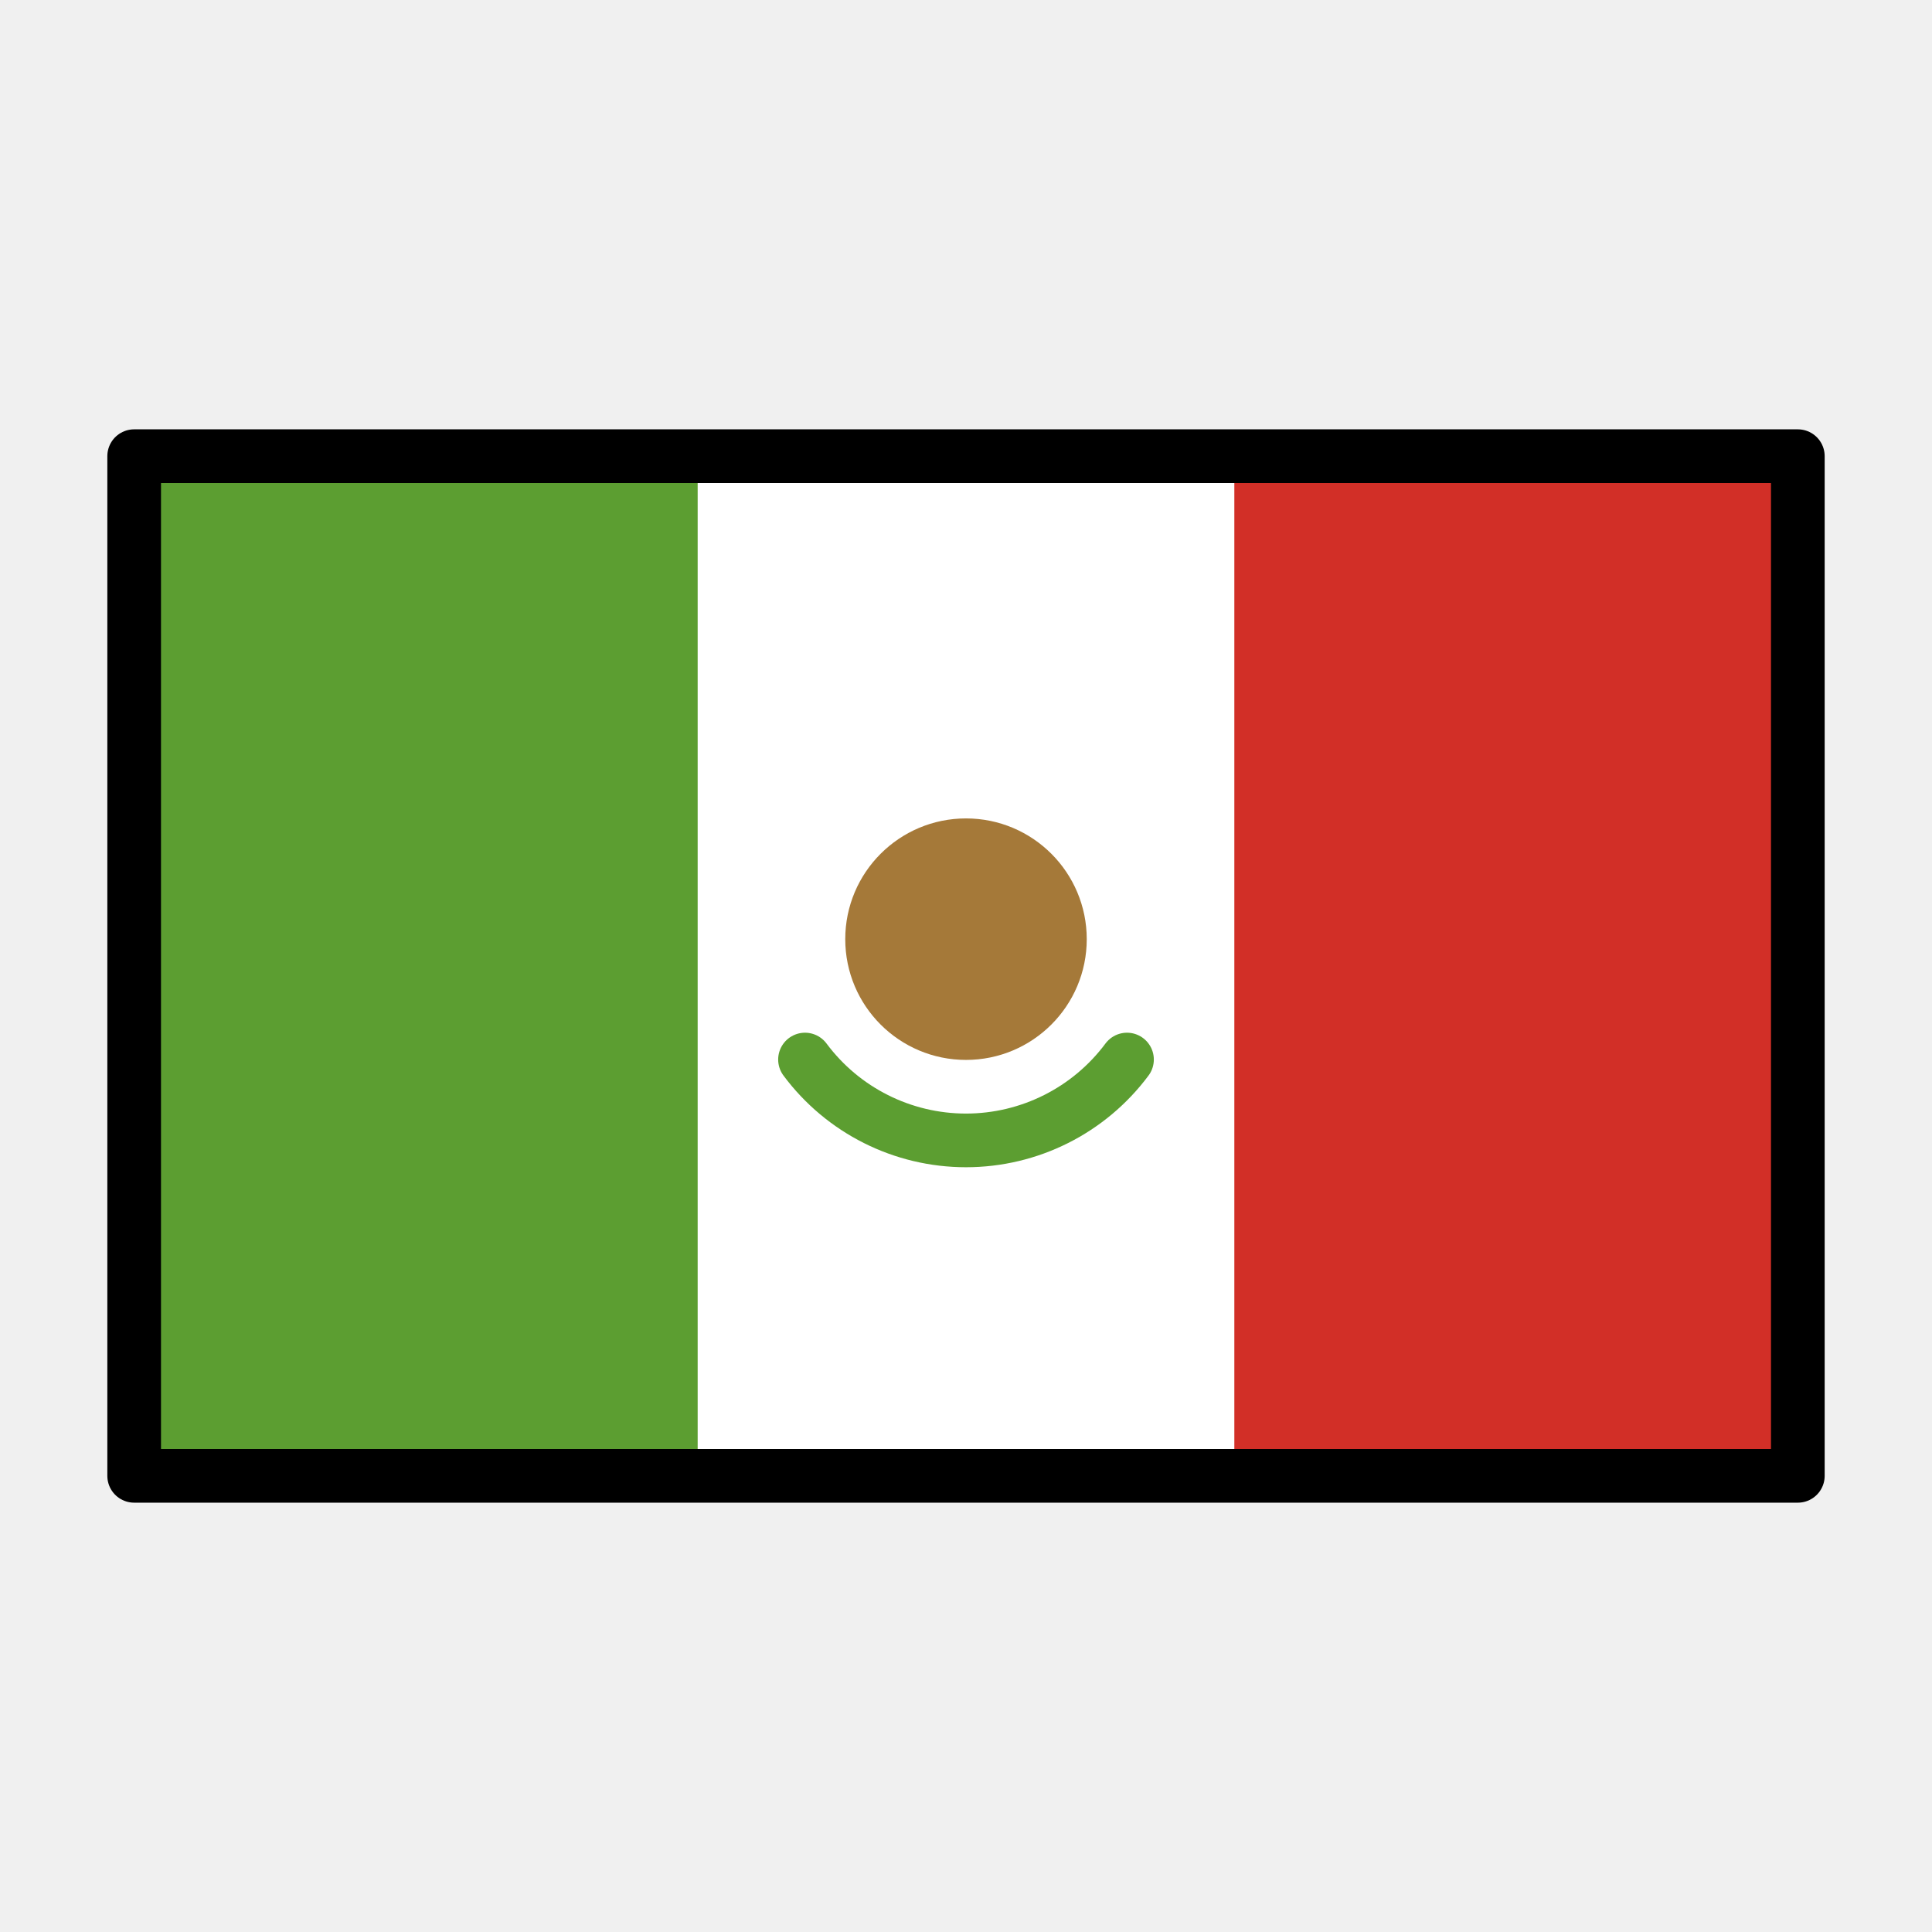
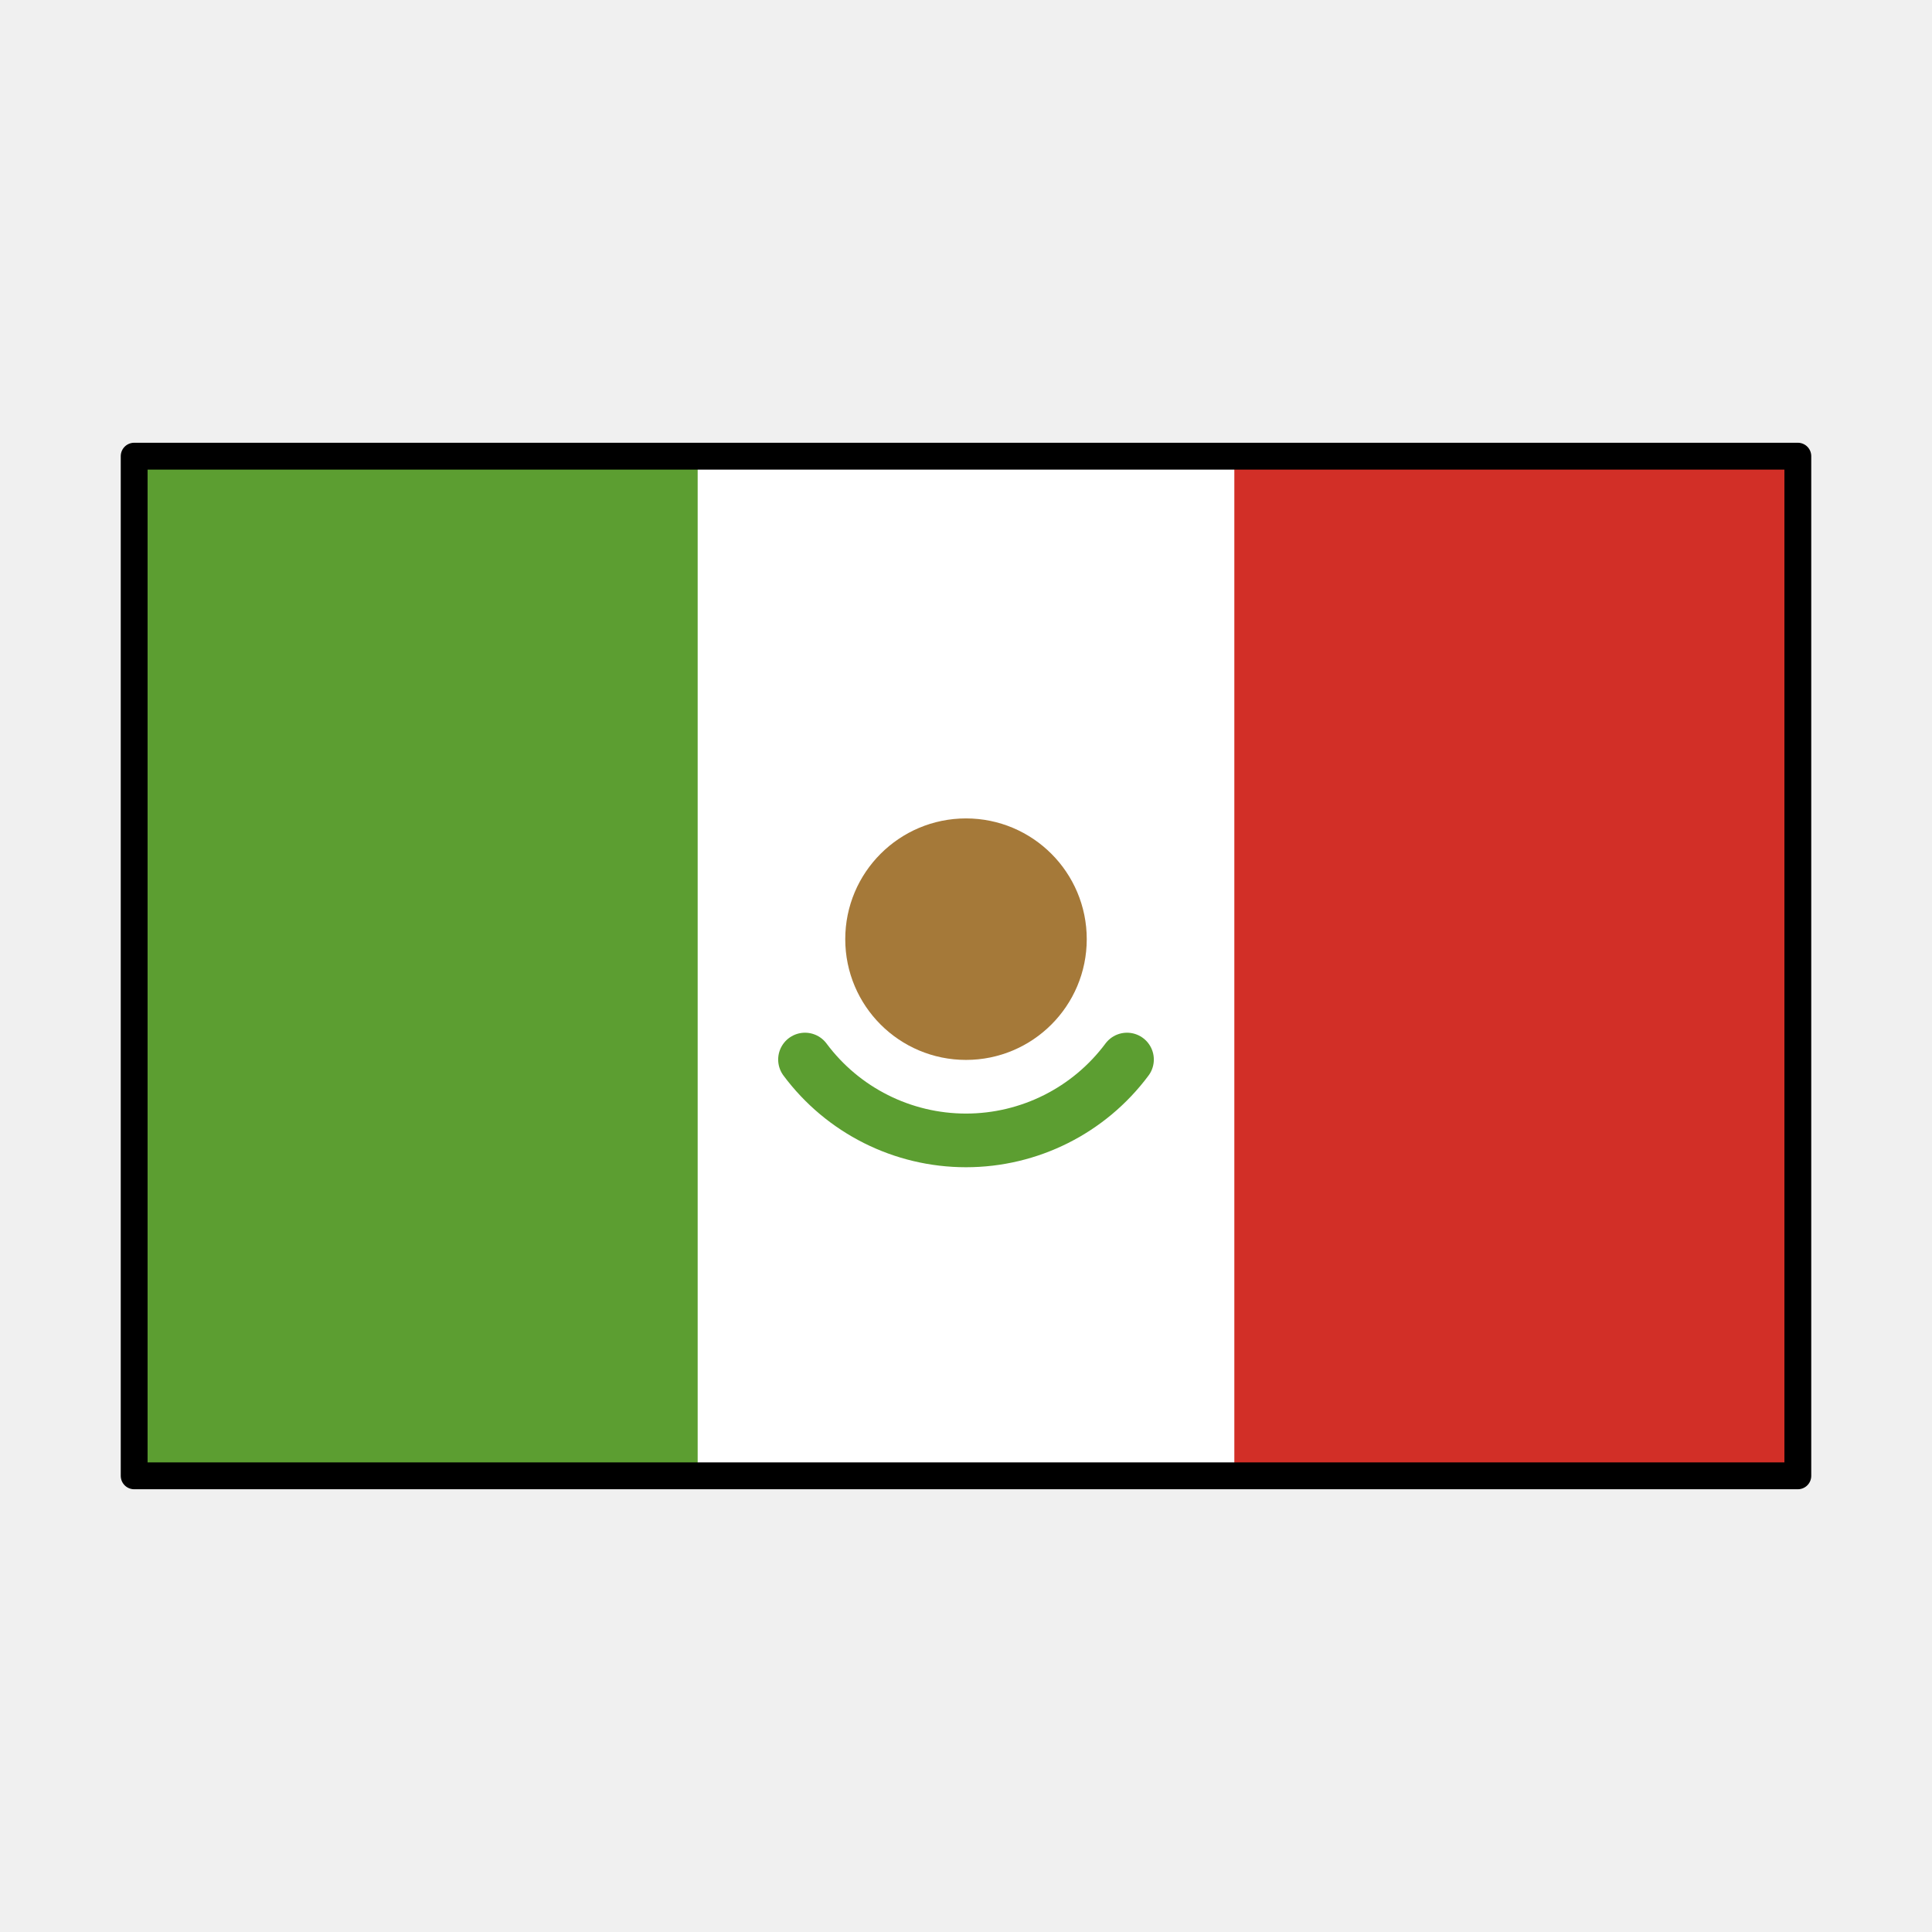
<svg xmlns="http://www.w3.org/2000/svg" id="emoji" viewBox="0 0 72 72">
  <g id="color">
    <rect x="5" y="17" width="62" height="38" fill="#fff" />
    <rect x="5" y="17" width="21" height="38" fill="#5c9e31" />
    <rect x="46" y="17" width="21" height="38" fill="#d22f27" />
    <circle cx="36" cy="35" r="3.5" fill="#a57939" stroke="#a57939" stroke-miterlimit="10" stroke-width="2" />
    <path fill="none" stroke="#5c9e31" stroke-linecap="round" stroke-linejoin="round" stroke-width="2" d="M30,39.486a7.48,7.48,0,0,0,12,0" />
  </g>
  <g id="line">
-     <rect x="5" y="17" width="62" height="38" fill="none" stroke="#000" stroke-linecap="round" stroke-linejoin="round" stroke-width="2" />
+     <rect x="5" y="17" width="62" height="38" fill="none" stroke="#000" stroke-linecap="round" stroke-linejoin="round" stroke-width="1" />
  </g>
</svg>
